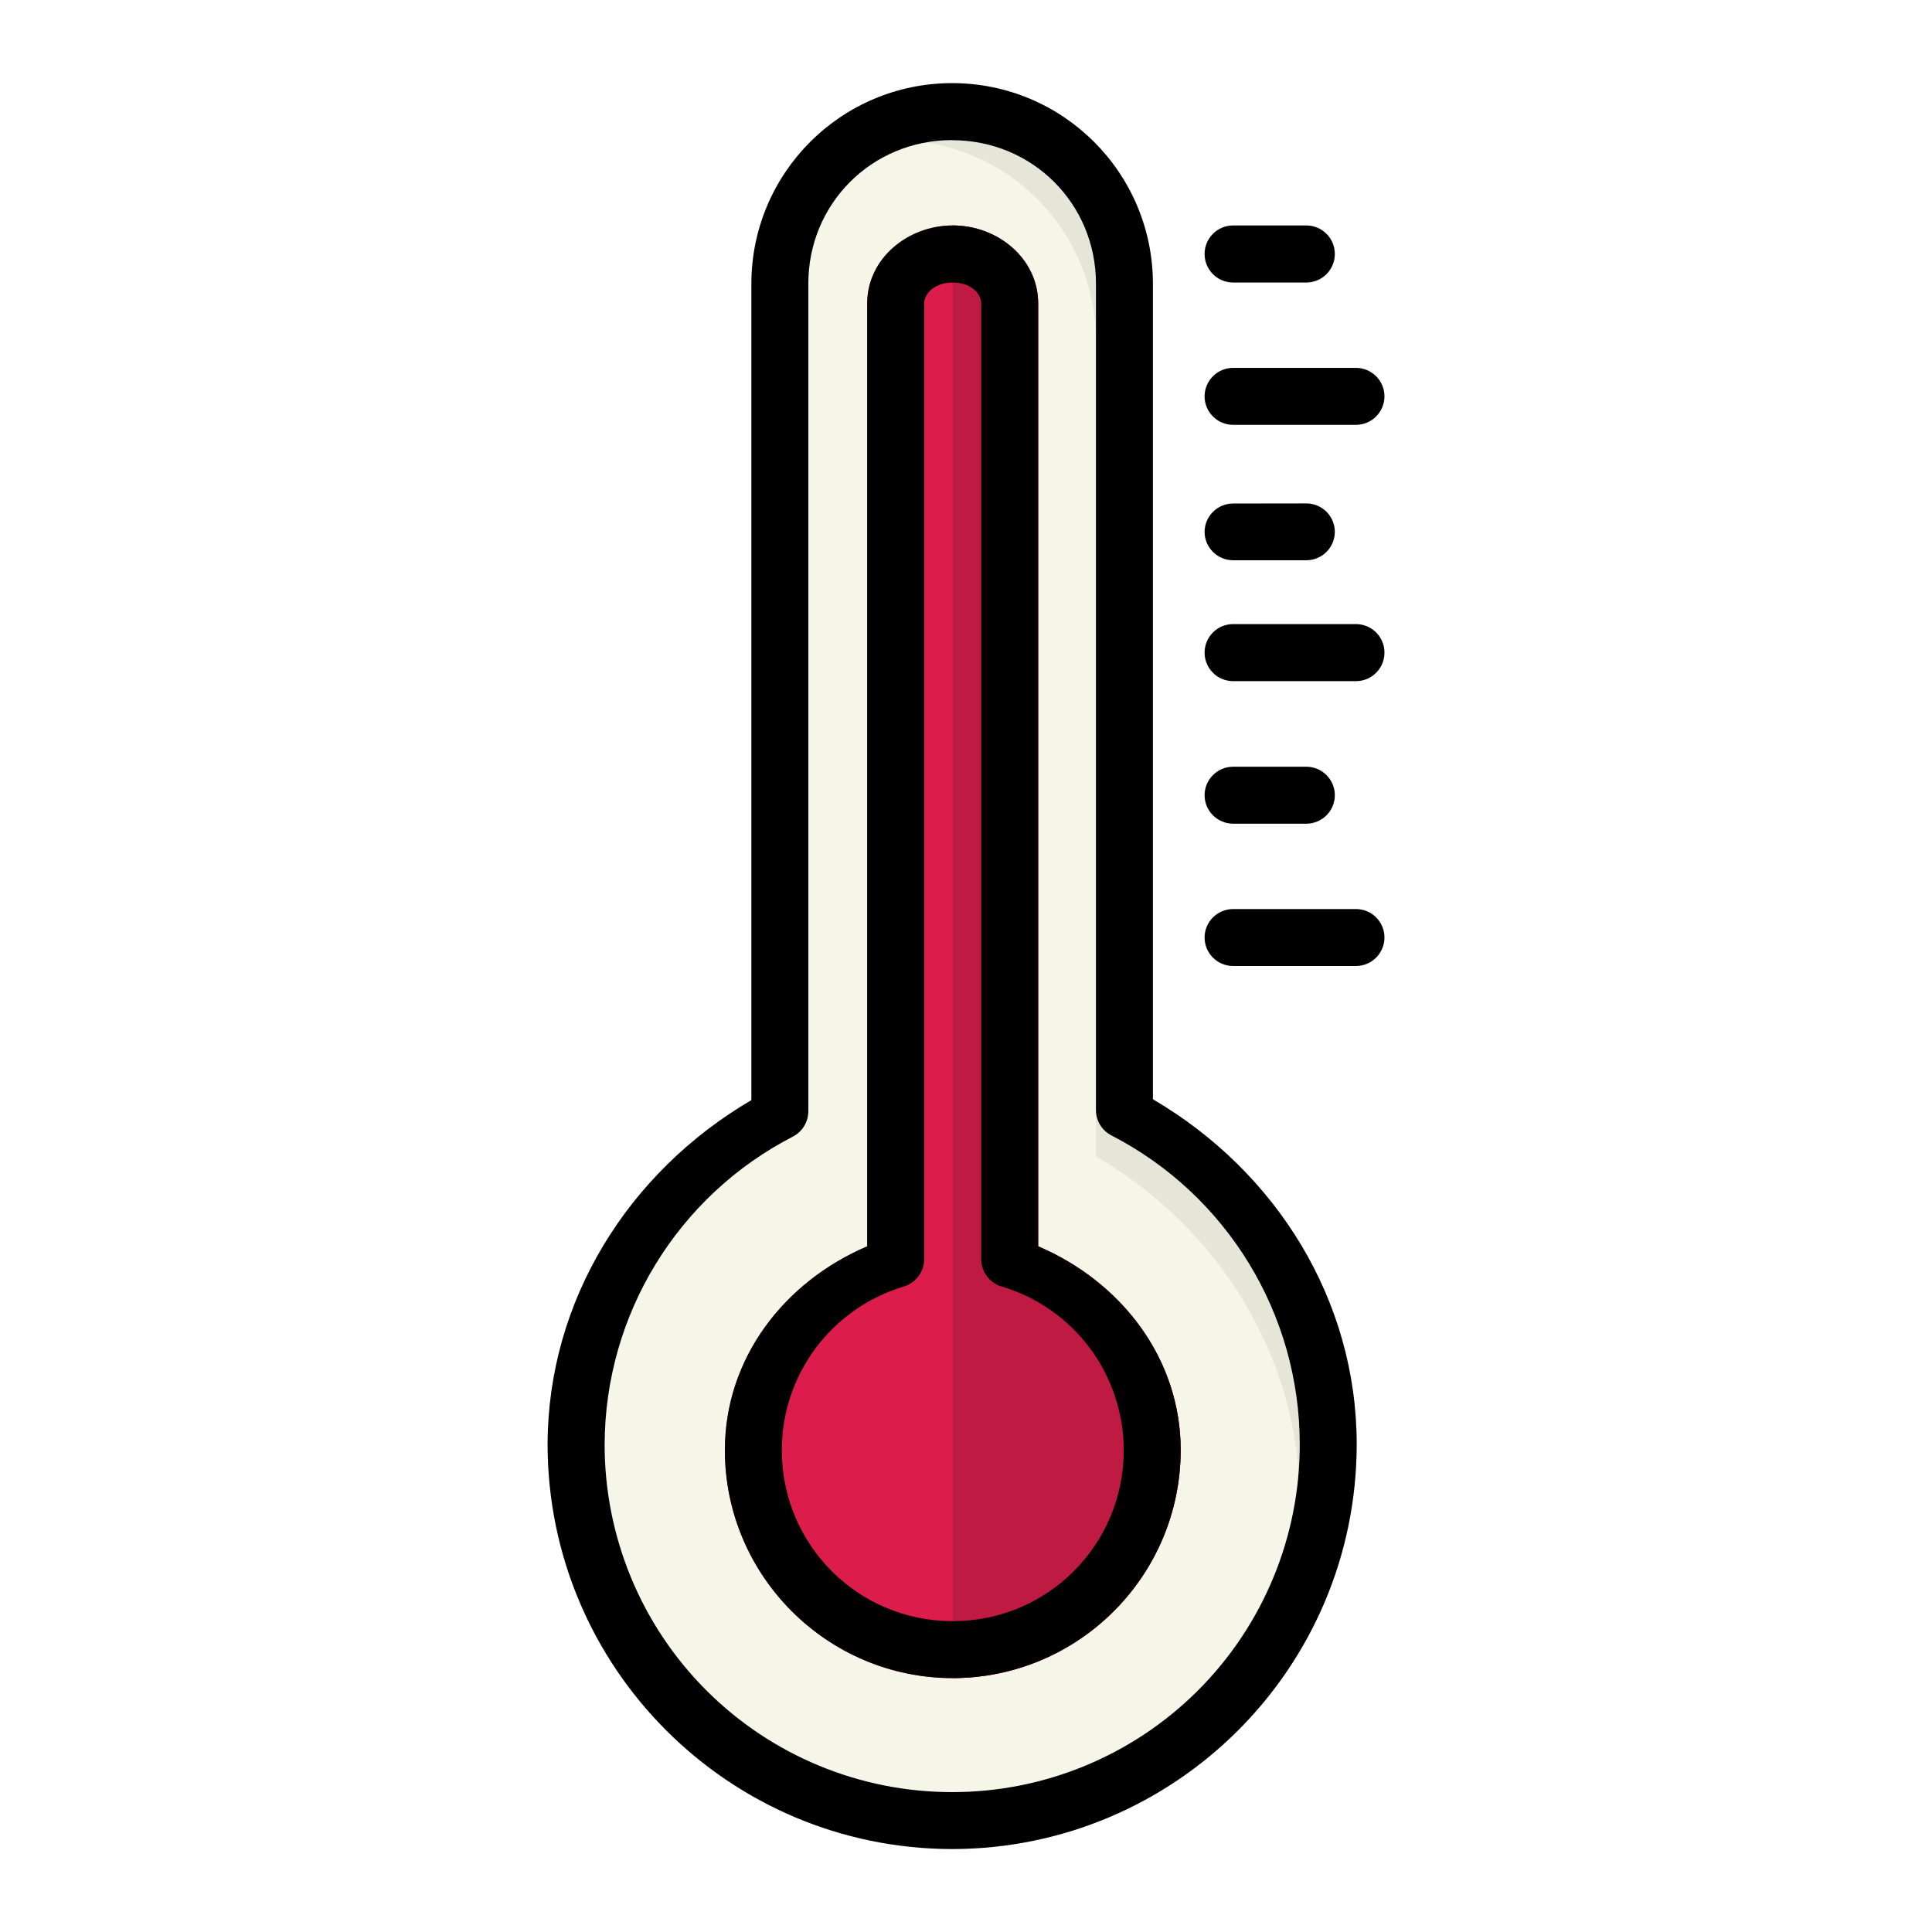
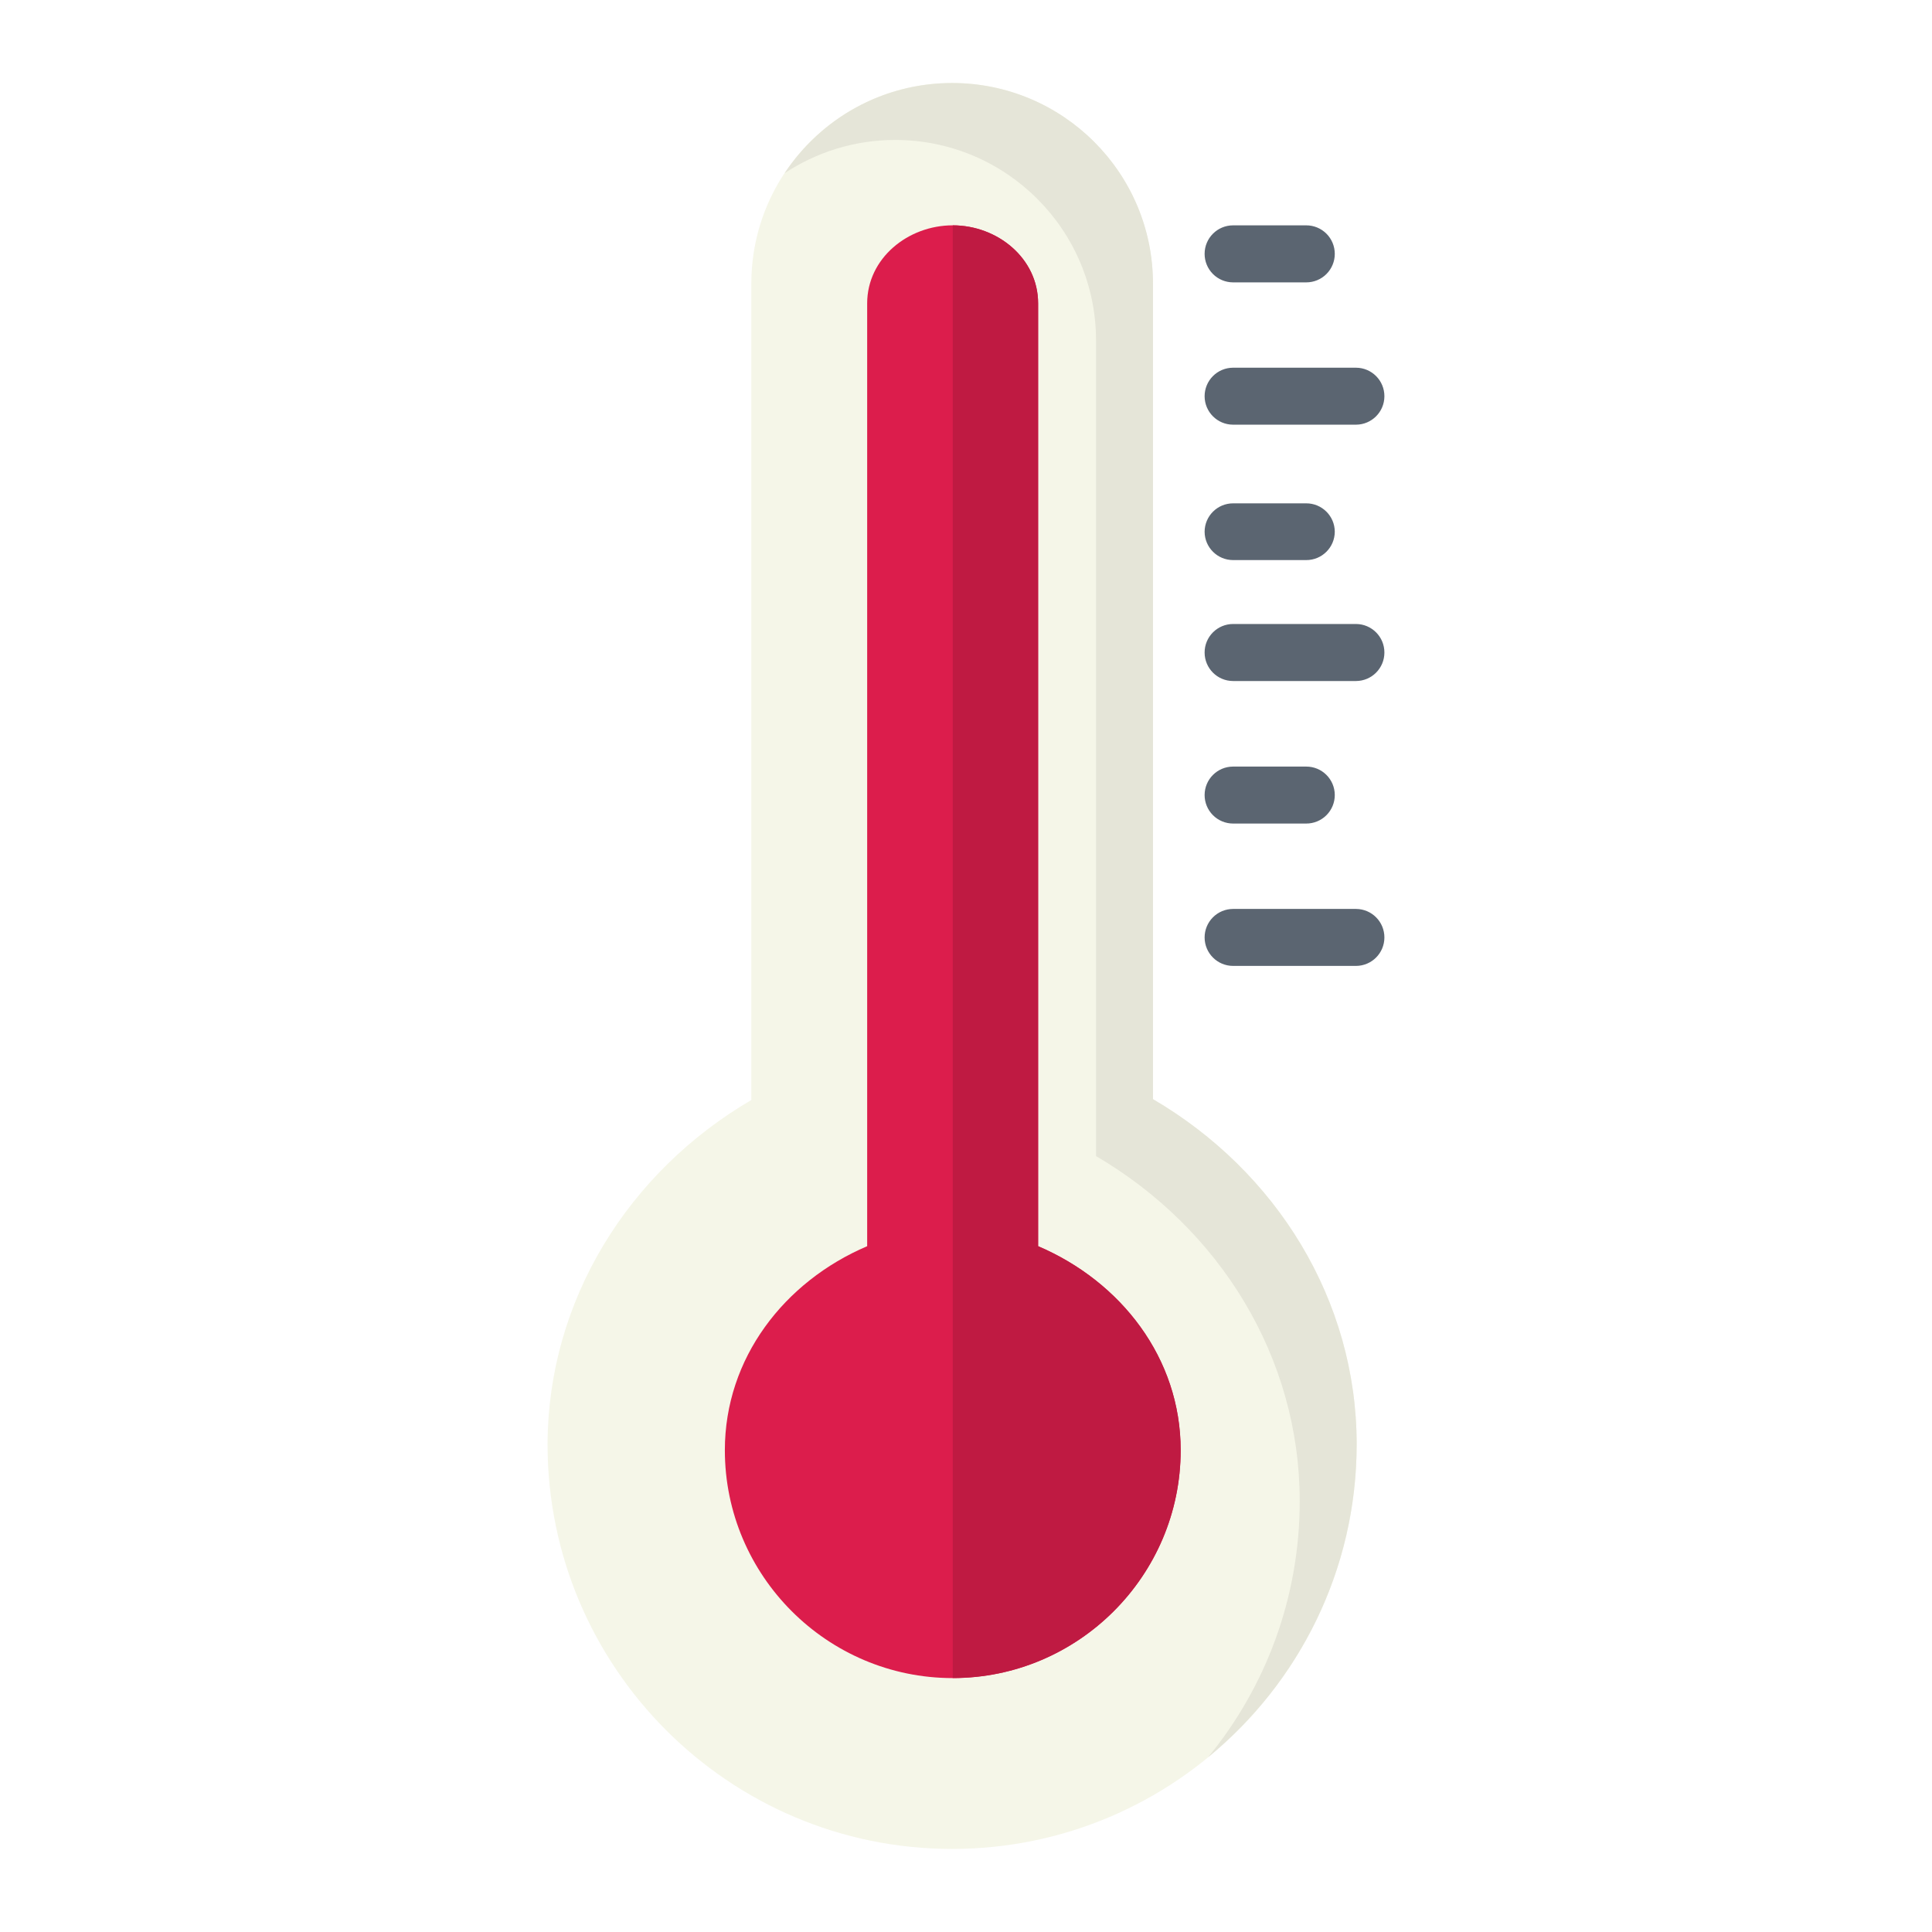
- <svg xmlns="http://www.w3.org/2000/svg" viewBox="0 0 22.578 22.578" height="64pt" width="64pt">
-   <g style="display:inline">
-     <path d="M-52.668 280.332a1.865 1.865 0 0 0-1.865 1.863v7.584c-1.144.67-1.89 1.862-1.893 3.198a3.763 3.763 0 0 0 3.758 3.76 3.763 3.763 0 0 0 3.758-3.76c0-1.339-.746-2.534-1.893-3.206v-7.576a1.865 1.865 0 0 0-1.865-1.863z" style="color:#000;font-style:normal;font-variant:normal;font-weight:400;font-stretch:normal;font-size:medium;line-height:normal;font-family:sans-serif;font-variant-ligatures:normal;font-variant-position:normal;font-variant-caps:normal;font-variant-numeric:normal;font-variant-alternates:normal;font-variant-east-asian:normal;font-feature-settings:normal;font-variation-settings:normal;text-indent:0;text-align:start;text-decoration:none;text-decoration-line:none;text-decoration-style:solid;text-decoration-color:#000;letter-spacing:normal;word-spacing:normal;text-transform:none;writing-mode:lr-tb;direction:ltr;text-orientation:mixed;dominant-baseline:auto;baseline-shift:baseline;text-anchor:start;white-space:normal;shape-padding:0;shape-margin:0;inline-size:0;clip-rule:nonzero;display:inline;overflow:visible;visibility:visible;isolation:auto;mix-blend-mode:normal;color-interpolation:sRGB;color-interpolation-filters:linearRGB;solid-color:#000;solid-opacity:1;vector-effect:none;fill:#f5f6e8;fill-opacity:1;fill-rule:nonzero;stroke:none;stroke-width:.529;stroke-linecap:round;stroke-linejoin:round;stroke-miterlimit:4;stroke-dasharray:none;stroke-dashoffset:0;stroke-opacity:1;color-rendering:auto;image-rendering:auto;shape-rendering:auto;text-rendering:auto;enable-background:accumulate;stop-color:#000" transform="matrix(1.25805 0 0 1.25805 77.386 -351.7)" />
-     <path d="M-52.662 281.654c-.417 0-.795.306-.795.725v8.758c-.771.33-1.322 1.04-1.322 1.894 0 1.166.951 2.117 2.117 2.117a2.122 2.122 0 0 0 2.117-2.117c0-.853-.553-1.565-1.324-1.894v-8.758c0-.418-.377-.725-.793-.725z" style="color:#000;font-style:normal;font-variant:normal;font-weight:400;font-stretch:normal;font-size:medium;line-height:normal;font-family:sans-serif;font-variant-ligatures:normal;font-variant-position:normal;font-variant-caps:normal;font-variant-numeric:normal;font-variant-alternates:normal;font-variant-east-asian:normal;font-feature-settings:normal;font-variation-settings:normal;text-indent:0;text-align:start;text-decoration:none;text-decoration-line:none;text-decoration-style:solid;text-decoration-color:#000;letter-spacing:normal;word-spacing:normal;text-transform:none;writing-mode:lr-tb;direction:ltr;text-orientation:mixed;dominant-baseline:auto;baseline-shift:baseline;text-anchor:start;white-space:normal;shape-padding:0;shape-margin:0;inline-size:0;clip-rule:nonzero;display:inline;overflow:visible;visibility:visible;isolation:auto;mix-blend-mode:normal;color-interpolation:sRGB;color-interpolation-filters:linearRGB;solid-color:#000;solid-opacity:1;vector-effect:none;fill:#dc1d4c;fill-opacity:1;fill-rule:nonzero;stroke:none;stroke-width:.529;stroke-linecap:round;stroke-linejoin:round;stroke-miterlimit:4;stroke-dasharray:none;stroke-dashoffset:0;stroke-opacity:1;color-rendering:auto;image-rendering:auto;shape-rendering:auto;text-rendering:auto;enable-background:accumulate;stop-color:#000" transform="matrix(1.25805 0 0 1.25805 77.386 -351.7)" />
-     <path d="M-52.668 280.332c-.65 0-1.223.334-1.557.838a1.865 1.865 0 0 1 2.893 1.554v7.577c1.147.67 1.892 1.866 1.893 3.205 0 .902-.32 1.73-.851 2.379a3.755 3.755 0 0 0 1.38-2.909c0-1.338-.746-2.533-1.893-3.205v-7.576a1.865 1.865 0 0 0-1.865-1.863z" style="color:#000;font-style:normal;font-variant:normal;font-weight:400;font-stretch:normal;font-size:medium;line-height:normal;font-family:sans-serif;font-variant-ligatures:normal;font-variant-position:normal;font-variant-caps:normal;font-variant-numeric:normal;font-variant-alternates:normal;font-variant-east-asian:normal;font-feature-settings:normal;font-variation-settings:normal;text-indent:0;text-align:start;text-decoration:none;text-decoration-line:none;text-decoration-style:solid;text-decoration-color:#000;letter-spacing:normal;word-spacing:normal;text-transform:none;writing-mode:lr-tb;direction:ltr;text-orientation:mixed;dominant-baseline:auto;baseline-shift:baseline;text-anchor:start;white-space:normal;shape-padding:0;shape-margin:0;inline-size:0;clip-rule:nonzero;display:inline;overflow:visible;visibility:visible;isolation:auto;mix-blend-mode:normal;color-interpolation:sRGB;color-interpolation-filters:linearRGB;solid-color:#000;solid-opacity:1;vector-effect:none;fill:#e5e5d8;fill-opacity:1;fill-rule:nonzero;stroke:none;stroke-width:.529;stroke-linecap:round;stroke-linejoin:round;stroke-miterlimit:4;stroke-dasharray:none;stroke-dashoffset:0;stroke-opacity:1;color-rendering:auto;image-rendering:auto;shape-rendering:auto;text-rendering:auto;enable-background:accumulate;stop-color:#000" transform="matrix(1.25805 0 0 1.25805 77.386 -351.7)" />
-     <path d="M-52.662 281.654v13.494a2.122 2.122 0 0 0 2.117-2.117c0-.853-.553-1.565-1.324-1.894v-8.758c0-.418-.376-.725-.793-.725z" style="fill:#bf1a42;fill-opacity:1;stroke:none;stroke-width:.265px;stroke-linecap:butt;stroke-linejoin:miter;stroke-opacity:1" transform="matrix(1.25805 0 0 1.25805 77.386 -351.7)" />
-     <path style="color:#000;font-style:normal;font-variant:normal;font-weight:400;font-stretch:normal;font-size:medium;line-height:normal;font-family:sans-serif;font-variant-ligatures:normal;font-variant-position:normal;font-variant-caps:normal;font-variant-numeric:normal;font-variant-alternates:normal;font-variant-east-asian:normal;font-feature-settings:normal;font-variation-settings:normal;text-indent:0;text-align:start;text-decoration:none;text-decoration-line:none;text-decoration-style:solid;text-decoration-color:#000;letter-spacing:normal;word-spacing:normal;text-transform:none;writing-mode:lr-tb;direction:ltr;text-orientation:mixed;dominant-baseline:auto;baseline-shift:baseline;text-anchor:start;white-space:normal;shape-padding:0;shape-margin:0;inline-size:0;clip-rule:nonzero;display:inline;overflow:visible;visibility:visible;opacity:1;isolation:auto;mix-blend-mode:normal;color-interpolation:sRGB;color-interpolation-filters:linearRGB;solid-color:#000;solid-opacity:1;vector-effect:none;fill:#000;fill-opacity:1;fill-rule:nonzero;stroke:none;stroke-width:.529;stroke-linecap:round;stroke-linejoin:round;stroke-miterlimit:4;stroke-dasharray:none;stroke-dashoffset:0;stroke-opacity:1;color-rendering:auto;image-rendering:auto;shape-rendering:auto;text-rendering:auto;enable-background:accumulate;stop-color:#000;stop-opacity:1" d="M-52.668 280.332a1.865 1.865 0 0 0-1.865 1.863v7.584c-1.144.67-1.89 1.862-1.893 3.197a3.763 3.763 0 0 0 3.758 3.76 3.763 3.763 0 0 0 3.758-3.76c0-1.338-.746-2.533-1.893-3.205v-7.576a1.865 1.865 0 0 0-1.865-1.863zm0 .53c.745 0 1.336.589 1.336 1.333v7.678a.265.265 0 0 0 .144.234 3.227 3.227 0 0 1 1.749 2.87 3.226 3.226 0 0 1-3.23 3.23 3.226 3.226 0 0 1-3.227-3.23 3.226 3.226 0 0 1 1.75-2.86.265.265 0 0 0 .142-.236v-7.686c0-.744.59-1.334 1.336-1.334zm.006.792c-.416 0-.795.306-.795.725v8.758c-.772.33-1.322 1.04-1.322 1.894 0 1.166.951 2.117 2.117 2.117a2.122 2.122 0 0 0 2.117-2.117c0-.853-.553-1.565-1.324-1.894v-8.758c0-.418-.376-.725-.793-.725zm2.604 0a.265.265 0 0 0-.265.264.265.265 0 0 0 .265.266h.68a.265.265 0 0 0 .265-.266.265.265 0 0 0-.266-.264zm-2.604.53c.17 0 .264.103.264.195v8.877a.265.265 0 0 0 .189.254c.674.2 1.134.818 1.135 1.521 0 .88-.708 1.588-1.588 1.588-.88 0-1.588-.708-1.588-1.588 0-.703.461-1.32 1.135-1.521a.265.265 0 0 0 .187-.254v-8.877c0-.09.096-.195.266-.195zm2.604.793a.265.265 0 0 0-.265.265.265.265 0 0 0 .265.264h1.142a.265.265 0 0 0 .264-.264.265.265 0 0 0-.264-.265zm0 1.26a.265.265 0 0 0-.265.263.265.265 0 0 0 .265.264h.68a.265.265 0 0 0 .265-.264.265.265 0 0 0-.266-.264zm0 1.12a.265.265 0 0 0-.265.266.265.265 0 0 0 .265.264h1.142a.265.265 0 0 0 .264-.264.265.265 0 0 0-.264-.266zm0 1.325a.265.265 0 0 0-.265.263.265.265 0 0 0 .265.266h.68a.265.265 0 0 0 .265-.266.265.265 0 0 0-.266-.263zm0 1.322a.265.265 0 0 0-.265.266.265.265 0 0 0 .265.263h1.142a.265.265 0 0 0 .264-.263.265.265 0 0 0-.264-.266z" transform="matrix(1.25805 0 0 1.25805 77.386 -351.7)" />
+ <svg xmlns="http://www.w3.org/2000/svg" id="svg831" version="1.1" viewBox="0 0 22.578 22.578" height="64pt" width="64pt">
+   <defs id="defs825">
+     <pattern y="0" x="0" height="6" width="6" patternUnits="userSpaceOnUse" id="EMFhbasepattern" />
+     <pattern y="0" x="0" height="6" width="6" patternUnits="userSpaceOnUse" id="EMFhbasepattern-9" />
+     <pattern y="0" x="0" height="6" width="6" patternUnits="userSpaceOnUse" id="EMFhbasepattern-0" />
+     <pattern y="0" x="0" height="6" width="6" patternUnits="userSpaceOnUse" id="EMFhbasepattern-7" />
+     <pattern y="0" x="0" height="6" width="6" patternUnits="userSpaceOnUse" id="EMFhbasepattern-2" />
+     <pattern y="0" x="0" height="6" width="6" patternUnits="userSpaceOnUse" id="EMFhbasepattern-98" />
+     <pattern y="0" x="0" height="6" width="6" patternUnits="userSpaceOnUse" id="EMFhbasepattern-6" />
+     <pattern y="0" x="0" height="6" width="6" patternUnits="userSpaceOnUse" id="EMFhbasepattern-01" />
+     <pattern y="0" x="0" height="6" width="6" patternUnits="userSpaceOnUse" id="EMFhbasepattern-07" />
+     <pattern y="0" x="0" height="6" width="6" patternUnits="userSpaceOnUse" id="EMFhbasepattern-8" />
+     <pattern y="0" x="0" height="6" width="6" patternUnits="userSpaceOnUse" id="EMFhbasepattern-4" />
+     <pattern y="0" x="0" height="6" width="6" patternUnits="userSpaceOnUse" id="EMFhbasepattern-40" />
+     <pattern y="0" x="0" height="6" width="6" patternUnits="userSpaceOnUse" id="EMFhbasepattern-08" />
+     <pattern y="0" x="0" height="6" width="6" patternUnits="userSpaceOnUse" id="EMFhbasepattern-04" />
+     <pattern y="0" x="0" height="6" width="6" patternUnits="userSpaceOnUse" id="EMFhbasepattern-014" />
+     <pattern y="0" x="0" height="6" width="6" patternUnits="userSpaceOnUse" id="EMFhbasepattern-27" />
+     <pattern y="0" x="0" height="6" width="6" patternUnits="userSpaceOnUse" id="EMFhbasepattern-09" />
+     <pattern y="0" x="0" height="6" width="6" patternUnits="userSpaceOnUse" id="EMFhbasepattern-5" />
+     <pattern y="0" x="0" height="6" width="6" patternUnits="userSpaceOnUse" id="EMFhbasepattern-018" />
+   </defs>
+   <g transform="translate(0,-274.4222)" id="layer1">
+     <g transform="matrix(1.258055,0,0,1.258055,77.38591,-77.28075)" id="g1701">
+       <path id="path1633" d="m -52.668,280.332 c -1.029,0 -1.865,0.835 -1.865,1.863 v 7.584 c -1.144,0.669 -1.889,1.862 -1.893,3.197 -2.9e-5,2.073 1.685,3.76 3.758,3.76 2.072,0 3.758,-1.687 3.758,-3.76 -2.71e-4,-1.339 -0.746,-2.534 -1.893,-3.205 v -7.576 c 0,-1.029 -0.837,-1.863 -1.865,-1.863 z" style="color:#000000;font-style:normal;font-variant:normal;font-weight:normal;font-stretch:normal;font-size:medium;line-height:normal;font-family:sans-serif;font-variant-ligatures:normal;font-variant-position:normal;font-variant-caps:normal;font-variant-numeric:normal;font-variant-alternates:normal;font-variant-east-asian:normal;font-feature-settings:normal;font-variation-settings:normal;text-indent:0;text-align:start;text-decoration:none;text-decoration-line:none;text-decoration-style:solid;text-decoration-color:#000000;letter-spacing:normal;word-spacing:normal;text-transform:none;writing-mode:lr-tb;direction:ltr;text-orientation:mixed;dominant-baseline:auto;baseline-shift:baseline;text-anchor:start;white-space:normal;shape-padding:0;shape-margin:0;inline-size:0;clip-rule:nonzero;display:inline;overflow:visible;visibility:visible;isolation:auto;mix-blend-mode:normal;color-interpolation:sRGB;color-interpolation-filters:linearRGB;solid-color:#000000;solid-opacity:1;vector-effect:none;fill:#f5f6e8;fill-opacity:1;fill-rule:nonzero;stroke:none;stroke-width:0.529;stroke-linecap:round;stroke-linejoin:round;stroke-miterlimit:4;stroke-dasharray:none;stroke-dashoffset:0;stroke-opacity:1;color-rendering:auto;image-rendering:auto;shape-rendering:auto;text-rendering:auto;enable-background:accumulate;stop-color:#000000" />
+       <path id="path1647" d="m -52.662,281.654 c -0.416,0 -0.795,0.306 -0.795,0.725 v 8.758 c -0.771,0.329 -1.322,1.041 -1.322,1.895 7e-6,1.166 0.951,2.117 2.117,2.117 1.166,-10e-6 2.117,-0.951 2.117,-2.117 -1.47e-4,-0.854 -0.553,-1.565 -1.324,-1.895 v -8.758 c 0,-0.418 -0.377,-0.725 -0.793,-0.725 z" style="color:#000000;font-style:normal;font-variant:normal;font-weight:normal;font-stretch:normal;font-size:medium;line-height:normal;font-family:sans-serif;font-variant-ligatures:normal;font-variant-position:normal;font-variant-caps:normal;font-variant-numeric:normal;font-variant-alternates:normal;font-variant-east-asian:normal;font-feature-settings:normal;font-variation-settings:normal;text-indent:0;text-align:start;text-decoration:none;text-decoration-line:none;text-decoration-style:solid;text-decoration-color:#000000;letter-spacing:normal;word-spacing:normal;text-transform:none;writing-mode:lr-tb;direction:ltr;text-orientation:mixed;dominant-baseline:auto;baseline-shift:baseline;text-anchor:start;white-space:normal;shape-padding:0;shape-margin:0;inline-size:0;clip-rule:nonzero;display:inline;overflow:visible;visibility:visible;isolation:auto;mix-blend-mode:normal;color-interpolation:sRGB;color-interpolation-filters:linearRGB;solid-color:#000000;solid-opacity:1;vector-effect:none;fill:#dc1d4c;fill-opacity:1;fill-rule:nonzero;stroke:none;stroke-width:0.529;stroke-linecap:round;stroke-linejoin:round;stroke-miterlimit:4;stroke-dasharray:none;stroke-dashoffset:0;stroke-opacity:1;color-rendering:auto;image-rendering:auto;shape-rendering:auto;text-rendering:auto;enable-background:accumulate;stop-color:#000000" />
+       <path transform="matrix(0.2645833,0,0,0.2645833,0,280.0667)" d="m -189.197,6 a 1,1 0 0 0 -0.998,0.998 1,1 0 0 0 0.998,1.004 h 2.568 A 1,1 0 0 0 -185.625,6.998 1,1 0 0 0 -186.629,6 Z m 0,4.998 a 1,1 0 0 0 -0.998,1.004 1,1 0 0 0 0.998,0.996 h 4.318 a 1,1 0 0 0 0.996,-0.996 1,1 0 0 0 -0.996,-1.004 z m 0,4.762 a 1,1 0 0 0 -0.998,0.996 1,1 0 0 0 0.998,0.996 h 2.568 a 1,1 0 0 0 1.004,-0.996 1,1 0 0 0 -1.004,-0.996 z m 0,4.236 A 1,1 0 0 0 -190.195,21 a 1,1 0 0 0 0.998,0.998 h 4.318 A 1,1 0 0 0 -183.883,21 a 1,1 0 0 0 -0.996,-1.004 z m 0,5.006 a 1,1 0 0 0 -0.998,0.996 1,1 0 0 0 0.998,1.004 h 2.568 a 1,1 0 0 0 1.004,-1.004 1,1 0 0 0 -1.004,-0.996 z m 0,4.998 a 1,1 0 0 0 -0.998,1.004 A 1,1 0 0 0 -189.197,32 h 4.318 a 1,1 0 0 0 0.996,-0.996 A 1,1 0 0 0 -184.879,30 Z" style="color:#000000;font-style:normal;font-variant:normal;font-weight:normal;font-stretch:normal;font-size:medium;line-height:normal;font-family:sans-serif;font-variant-ligatures:normal;font-variant-position:normal;font-variant-caps:normal;font-variant-numeric:normal;font-variant-alternates:normal;font-variant-east-asian:normal;font-feature-settings:normal;font-variation-settings:normal;text-indent:0;text-align:start;text-decoration:none;text-decoration-line:none;text-decoration-style:solid;text-decoration-color:#000000;letter-spacing:normal;word-spacing:normal;text-transform:none;writing-mode:lr-tb;direction:ltr;text-orientation:mixed;dominant-baseline:auto;baseline-shift:baseline;text-anchor:start;white-space:normal;shape-padding:0;shape-margin:0;inline-size:0;clip-rule:nonzero;display:inline;overflow:visible;visibility:visible;opacity:1;isolation:auto;mix-blend-mode:normal;color-interpolation:sRGB;color-interpolation-filters:linearRGB;solid-color:#000000;solid-opacity:1;vector-effect:none;fill:#5b6571;fill-opacity:1;fill-rule:nonzero;stroke:none;stroke-width:2;stroke-linecap:round;stroke-linejoin:round;stroke-miterlimit:4;stroke-dasharray:none;stroke-dashoffset:0;stroke-opacity:1;color-rendering:auto;image-rendering:auto;shape-rendering:auto;text-rendering:auto;enable-background:accumulate;stop-color:#000000;stop-opacity:1" id="path1659" />
+       <path d="m -52.668,280.332 c -0.65,0 -1.222,0.333 -1.556,0.838 0.295,-0.195 0.648,-0.309 1.027,-0.309 1.029,0 1.866,0.834 1.866,1.863 v 7.576 c 1.146,0.671 1.892,1.866 1.892,3.205 2.3e-5,0.902 -0.319,1.731 -0.851,2.379 0.842,-0.69 1.38,-1.738 1.38,-2.908 -2.72e-4,-1.339 -0.746,-2.534 -1.892,-3.205 v -7.576 c 0,-1.029 -0.837,-1.863 -1.866,-1.863 z" style="color:#000000;font-style:normal;font-variant:normal;font-weight:normal;font-stretch:normal;font-size:medium;line-height:normal;font-family:sans-serif;font-variant-ligatures:normal;font-variant-position:normal;font-variant-caps:normal;font-variant-numeric:normal;font-variant-alternates:normal;font-variant-east-asian:normal;font-feature-settings:normal;font-variation-settings:normal;text-indent:0;text-align:start;text-decoration:none;text-decoration-line:none;text-decoration-style:solid;text-decoration-color:#000000;letter-spacing:normal;word-spacing:normal;text-transform:none;writing-mode:lr-tb;direction:ltr;text-orientation:mixed;dominant-baseline:auto;baseline-shift:baseline;text-anchor:start;white-space:normal;shape-padding:0;shape-margin:0;inline-size:0;clip-rule:nonzero;display:inline;overflow:visible;visibility:visible;isolation:auto;mix-blend-mode:normal;color-interpolation:sRGB;color-interpolation-filters:linearRGB;solid-color:#000000;solid-opacity:1;vector-effect:none;fill:#e5e5d8;fill-opacity:1;fill-rule:nonzero;stroke:none;stroke-width:0.529;stroke-linecap:round;stroke-linejoin:round;stroke-miterlimit:4;stroke-dasharray:none;stroke-dashoffset:0;stroke-opacity:1;color-rendering:auto;image-rendering:auto;shape-rendering:auto;text-rendering:auto;enable-background:accumulate;stop-color:#000000" id="path1682" />
+       <path transform="matrix(0.2645833,0,0,0.2645833,0,280.0667)" d="m -199.037,6 v 51.002 c 4.406,-3.8e-5 8.002,-3.596 8.002,-8.002 -5.5e-4,-3.227 -2.09,-5.915 -5.006,-7.16 V 8.738 C -196.041,7.16 -197.463,6 -199.037,6 Z" style="fill:#bf1a42;fill-opacity:1;stroke:none;stroke-width:1px;stroke-linecap:butt;stroke-linejoin:miter;stroke-opacity:1" id="path1687" />
+     </g>
  </g>
</svg>
